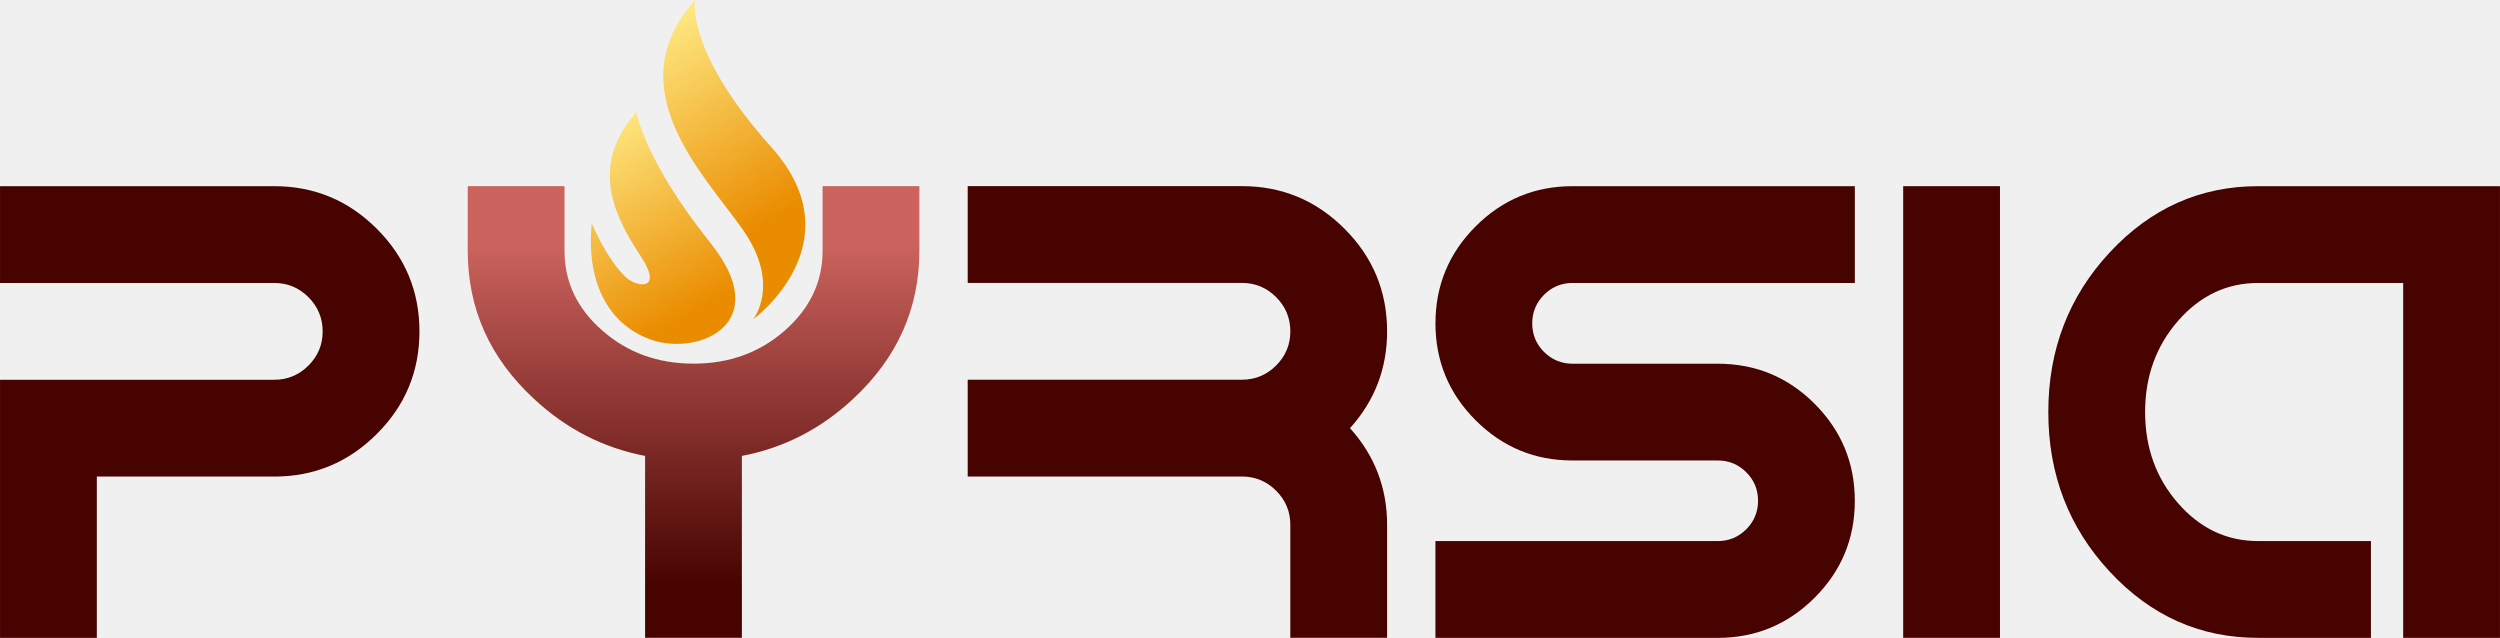
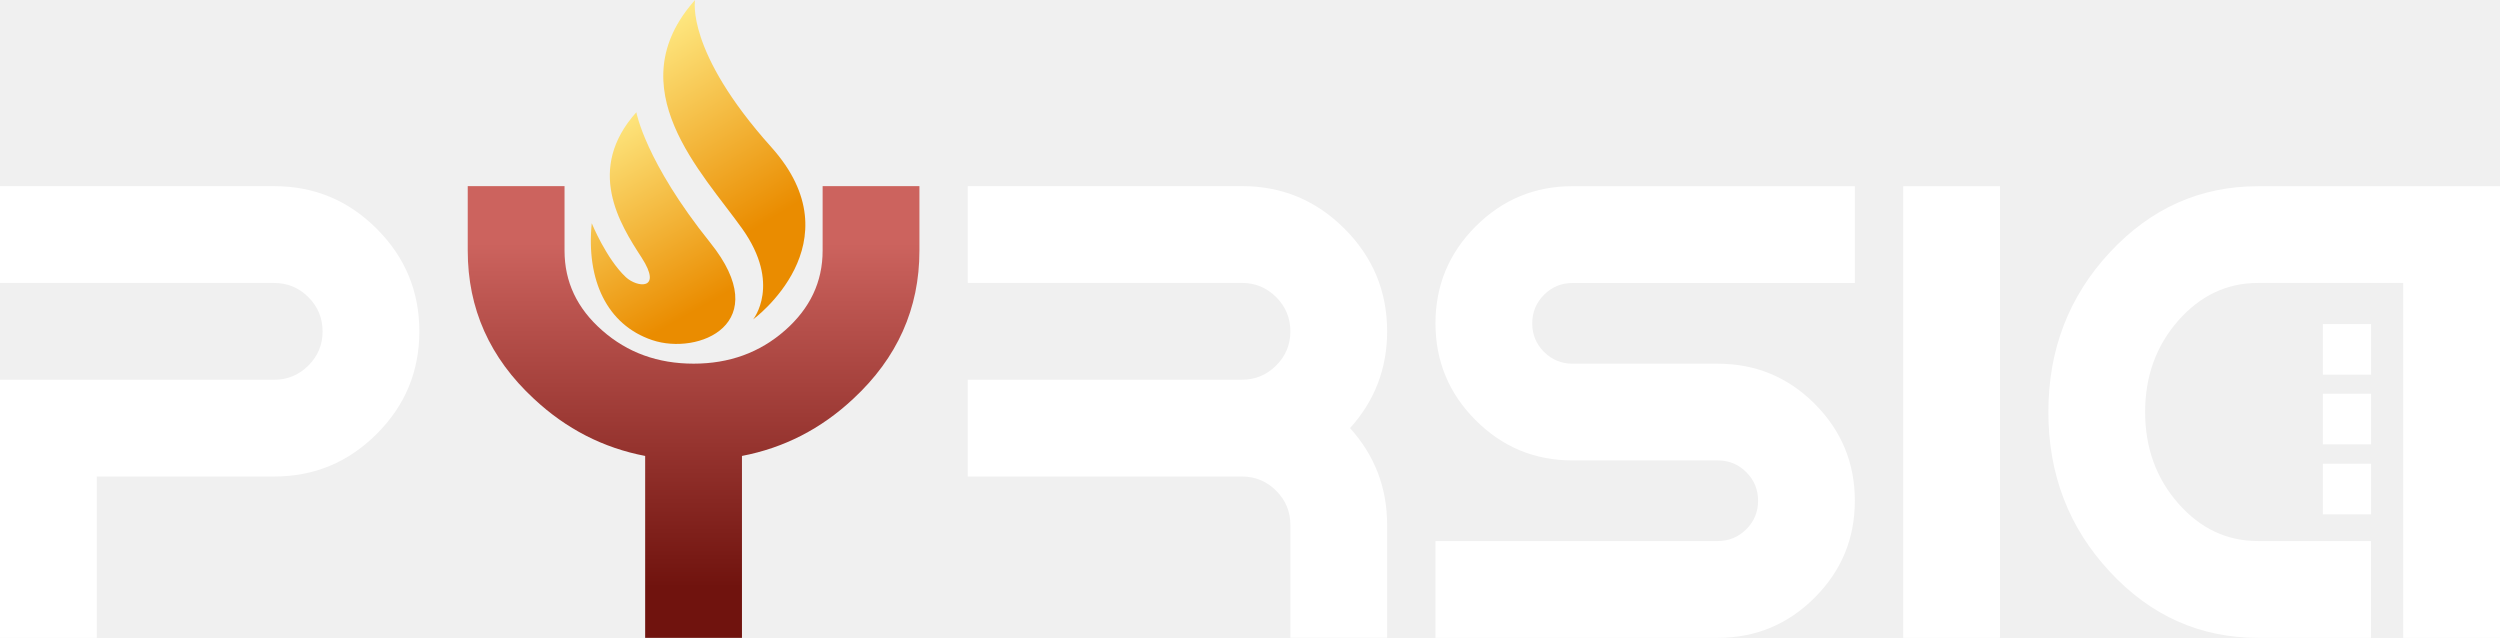
- <svg xmlns="http://www.w3.org/2000/svg" xmlns:xlink="http://www.w3.org/1999/xlink" xml:space="preserve" width="96.242mm" height="24.555mm" version="1.1" style="shape-rendering:geometricPrecision; text-rendering:geometricPrecision; image-rendering:optimizeQuality; fill-rule:evenodd; clip-rule:evenodd" viewBox="0 0 797.04 203.36">
+ <svg xmlns="http://www.w3.org/2000/svg" xmlns:xlink="http://www.w3.org/1999/xlink" xml:space="preserve" width="96.242mm" height="24.555mm" version="1.1" style="shape-rendering:geometricPrecision; text-rendering:geometricPrecision; image-rendering:optimizeQuality; fill-rule:evenodd; clip-rule:evenodd" viewBox="0 0 607.15 154.91">
  <defs>
    <style type="text/css">
   
-     .fil0 {fill:#460300;fill-rule:nonzero}
+     .fil0 {fill:white;fill-rule:nonzero}
    .fil3 {fill:url(#id0);fill-rule:nonzero}
-     .fil1 {fill:url(#id1);fill-rule:nonzero}
-     .fil2 {fill:url(#id2);fill-rule:nonzero}
+     .fil2 {fill:url(#id1);fill-rule:nonzero}
+     .fil1 {fill:url(#id2);fill-rule:nonzero}
   
  </style>
-     <linearGradient id="id0" gradientUnits="userSpaceOnUse" x1="202.67" y1="29.9" x2="236.93" y2="90.31">
+     <linearGradient id="id0" gradientUnits="userSpaceOnUse" x1="154.39" y1="22.78" x2="180.48" y2="68.8">
      <stop offset="0" style="stop-opacity:1; stop-color:#FFEC87" />
      <stop offset="1" style="stop-opacity:1; stop-color:#EA8C00" />
    </linearGradient>
-     <linearGradient id="id1" gradientUnits="userSpaceOnUse" x1="251.45" y1="77.58" x2="251.45" y2="187.21">
+     <linearGradient id="id1" gradientUnits="userSpaceOnUse" xlink:href="#id0" x1="175.15" y1="-5.75" x2="204.57" y2="42.63">
+   </linearGradient>
+     <linearGradient id="id2" gradientUnits="userSpaceOnUse" x1="191.54" y1="59.09" x2="191.54" y2="142.61">
      <stop offset="0" style="stop-opacity:1; stop-color:#CC635E" />
-       <stop offset="1" style="stop-opacity:1; stop-color:#460300" />
+       <stop offset="1" style="stop-opacity:1; stop-color:#70130E" />
    </linearGradient>
-     <linearGradient id="id2" gradientUnits="userSpaceOnUse" xlink:href="#id0" x1="229.93" y1="-7.54" x2="268.55" y2="55.96">
-   </linearGradient>
  </defs>
  <g id="Layer_x0020_1">
-     <path class="fil0" d="M719.88 59.36l77.16 0 0 144 -30.86 0 0 -113.14 -46.3 0c-9.93,0 -18.43,4.04 -25.45,12.04 -7.02,8.04 -10.53,17.73 -10.53,29.1 0,11.37 3.51,21.1 10.53,29.1 7.02,8.04 15.52,12.04 25.45,12.04l36.02 0 0 30.86 -36.02 0c-18.43,0 -34.19,-7.02 -47.25,-21.1 -13.06,-14.04 -19.59,-31 -19.59,-50.9 0,-19.87 6.53,-36.86 19.59,-50.9 13.06,-14.04 28.82,-21.1 47.25,-21.1z" />
-     <polygon class="fil0" points="606.77,59.36 637.63,59.36 637.63,203.36 606.77,203.36 " />
-     <path class="fil0" d="M457.65 103.1c0,-12.08 4.28,-22.4 12.81,-30.93 8.53,-8.53 18.82,-12.81 30.89,-12.81l90.01 0 0 30.86 -90.01 0c-3.54,0 -6.6,1.26 -9.09,3.76 -2.49,2.53 -3.76,5.55 -3.76,9.13 0,3.55 1.26,6.6 3.76,9.09 2.49,2.49 5.55,3.76 9.09,3.76l46.3 0c12.04,0 22.36,4.25 30.89,12.78 8.53,8.56 12.81,18.85 12.81,30.93 0,12.08 -4.28,22.36 -12.81,30.89 -8.53,8.53 -18.85,12.81 -30.89,12.81l-90.01 0 0 -30.86 90.01 0c3.55,0 6.56,-1.26 9.09,-3.76 2.49,-2.49 3.76,-5.55 3.76,-9.09 0,-3.58 -1.26,-6.6 -3.76,-9.09 -2.53,-2.53 -5.55,-3.76 -9.09,-3.76l-46.3 0c-12.08,0 -22.36,-4.28 -30.89,-12.81 -8.53,-8.53 -12.81,-18.85 -12.81,-30.89z" />
-     <path class="fil0" d="M411.38 167.37c0,-4.28 -1.51,-7.9 -4.53,-10.92 -3.02,-3.02 -6.67,-4.53 -10.92,-4.53l-87.41 0 0 -30.86 87.41 0c4.25,0 7.9,-1.51 10.92,-4.53 3.02,-3.02 4.53,-6.63 4.53,-10.88 0,-4.25 -1.51,-7.9 -4.53,-10.92 -3.02,-3.02 -6.67,-4.53 -10.92,-4.53l-87.41 0 0 -30.86 87.41 0c12.78,0 23.66,4.53 32.72,13.59 9.06,9.06 13.58,19.94 13.58,32.72 0,11.87 -3.97,22.15 -11.83,30.86 7.86,8.71 11.83,18.99 11.83,30.86l0 35.98 -30.86 0 0 -35.98z" />
-     <path class="fil1" d="M205.67 145.36c-13.34,-2.56 -25.17,-8.6 -35.46,-18.22 -14.08,-13.02 -21.1,-28.75 -21.1,-47.22l0 -20.57 30.86 0 0 20.57c0,9.97 4,18.43 12.04,25.45 8,7.06 17.73,10.57 29.1,10.57 11.37,0 21.06,-3.51 29.1,-10.57 8,-7.02 12.04,-15.48 12.04,-25.45l0 -20.57 30.86 0 0 20.57c0,18.46 -7.06,34.19 -21.1,47.22 -10.28,9.62 -22.12,15.66 -35.49,18.22l0 57.99 -30.86 0 0 -57.99z" />
-     <path class="fil0" d="M87.41 151.93l-56.55 0 0 51.43 -30.86 0 0 -82.28 87.41 0c4.25,0 7.9,-1.51 10.92,-4.53 3.02,-3.02 4.53,-6.63 4.53,-10.88 0,-4.25 -1.51,-7.9 -4.53,-10.92 -3.02,-3.02 -6.67,-4.53 -10.92,-4.53l-87.41 0 0 -30.86 87.41 0c12.78,0 23.66,4.53 32.72,13.59 9.06,9.06 13.59,19.94 13.59,32.72 0,12.74 -4.53,23.66 -13.59,32.68 -9.06,9.06 -19.94,13.59 -32.72,13.59z" />
-     <path class="fil2" d="M240.08 101.84c0,0 9.15,-11.18 -3.47,-28.93 -12.62,-17.75 -39.95,-44.97 -15.03,-72.92 0,0 -3.15,16.29 24.31,46.91 27.45,30.63 -5.81,54.93 -5.81,54.93z" />
-     <path class="fil3" d="M188.64 71.15c0,0 4.65,11.38 10.88,17.21 3.58,3.35 11.87,4.31 5.01,-6.27 -6.86,-10.58 -17.99,-28.08 -1.67,-46.31 0,0 2.78,15.68 23.56,41.57 20.78,25.89 -3.75,36.07 -18.53,31.05 -14.45,-4.89 -21.04,-19.21 -19.25,-37.25z" />
+     <g id="_2365130640656">
+       <path class="fil0" d="M548.38 45.22l58.78 0 0 109.69 -23.51 0 0 -86.19 -35.27 0c-7.57,0 -14.04,3.08 -19.39,9.17 -5.35,6.12 -8.02,13.5 -8.02,22.17 0,8.66 2.67,16.07 8.02,22.17 5.35,6.12 11.82,9.17 19.39,9.17l27.44 0 0 23.51 -27.44 0c-14.04,0 -26.05,-5.35 -35.99,-16.07 -9.95,-10.7 -14.92,-23.61 -14.92,-38.77 0,-15.14 4.97,-28.08 14.92,-38.77 9.95,-10.7 21.95,-16.07 35.99,-16.07z" />
+       <polygon class="fil0" points="462.22,45.22 485.72,45.22 485.72,154.91 462.22,154.91 " />
+       <path class="fil0" d="M348.62 78.54c0,-9.2 3.26,-17.06 9.76,-23.56 6.5,-6.5 14.33,-9.76 23.53,-9.76l68.56 0 0 23.51 -68.56 0c-2.7,0 -5.03,0.96 -6.93,2.86 -1.9,1.93 -2.86,4.22 -2.86,6.95 0,2.7 0.96,5.03 2.86,6.93 1.9,1.9 4.23,2.86 6.93,2.86l35.27 0c9.17,0 17.03,3.24 23.53,9.73 6.5,6.52 9.76,14.36 9.76,23.56 0,9.2 -3.26,17.03 -9.76,23.53 -6.5,6.5 -14.36,9.76 -23.53,9.76l-68.56 0 0 -23.51 68.56 0c2.7,0 5,-0.96 6.93,-2.86 1.9,-1.9 2.86,-4.22 2.86,-6.93 0,-2.73 -0.96,-5.03 -2.86,-6.93 -1.92,-1.93 -4.22,-2.86 -6.93,-2.86l-35.27 0c-9.2,0 -17.03,-3.26 -23.53,-9.76 -6.5,-6.5 -9.76,-14.36 -9.76,-23.53z" />
+       <path class="fil0" d="M313.38 127.5c0,-3.26 -1.15,-6.02 -3.45,-8.32 -2.3,-2.3 -5.08,-3.45 -8.32,-3.45l-66.58 0 0 -23.51 66.58 0c3.24,0 6.02,-1.15 8.32,-3.45 2.3,-2.3 3.45,-5.05 3.45,-8.29 0,-3.24 -1.15,-6.02 -3.45,-8.32 -2.3,-2.3 -5.08,-3.45 -8.32,-3.45l-66.58 0 0 -23.51 66.58 0c9.73,0 18.02,3.45 24.92,10.35 6.9,6.9 10.35,15.19 10.35,24.92 0,9.04 -3.02,16.87 -9.01,23.5 5.99,6.63 9.01,14.47 9.01,23.51l0 27.41 -23.5 0 0 -27.41z" />
+       <path class="fil1" d="M156.67 110.73c-10.16,-1.95 -19.17,-6.55 -27.01,-13.88 -10.72,-9.92 -16.07,-21.9 -16.07,-35.97l0 -15.67 23.51 0 0 15.67c0,7.59 3.05,14.04 9.17,19.39 6.1,5.37 13.5,8.05 22.17,8.05 8.66,0 16.04,-2.67 22.17,-8.05 6.1,-5.35 9.17,-11.79 9.17,-19.39l0 -15.67 23.51 0 0 15.67c0,14.07 -5.38,26.05 -16.07,35.97 -7.83,7.33 -16.85,11.93 -27.03,13.88l0 44.18 -23.51 0 0 -44.18z" />
+       <path class="fil0" d="M66.58 115.73l-43.08 0 0 39.18 -23.51 0 0 -62.68 66.58 0c3.24,0 6.02,-1.15 8.32,-3.45 2.3,-2.3 3.45,-5.05 3.45,-8.29 0,-3.24 -1.15,-6.02 -3.45,-8.32 -2.3,-2.3 -5.08,-3.45 -8.32,-3.45l-66.58 0 0 -23.51 66.58 0c9.73,0 18.02,3.45 24.92,10.35 6.9,6.9 10.35,15.19 10.35,24.92 0,9.71 -3.45,18.02 -10.35,24.9 -6.9,6.9 -15.19,10.35 -24.92,10.35z" />
+       <g>
+         <path class="fil2" d="M182.89 77.58c0,0 6.97,-8.52 -2.64,-22.04 -9.61,-13.52 -30.44,-34.26 -11.45,-55.54 0,0 -2.4,12.41 18.52,35.74 20.91,23.33 -4.43,41.84 -4.43,41.84z" />
+         <path class="fil3" d="M143.7 54.2c0,0 3.54,8.67 8.29,13.11 2.73,2.55 9.04,3.28 3.82,-4.77 -5.23,-8.06 -13.71,-21.39 -1.27,-35.28 0,0 2.12,11.94 17.94,31.67 15.83,19.72 -2.86,27.47 -14.11,23.66 -11.01,-3.73 -16.03,-14.63 -14.66,-28.38z" />
+       </g>
+     </g>
+     <polygon class="fil0" points="575.84,112.62 575.84,124.91 564.14,124.91 564.14,112.62 " />
+     <polygon class="fil0" points="575.84,95.63 575.84,107.92 564.14,107.92 564.14,95.63 " />
+     <polygon class="fil0" points="575.84,78.7 575.84,90.99 564.14,90.99 564.14,78.7 " />
  </g>
</svg>
